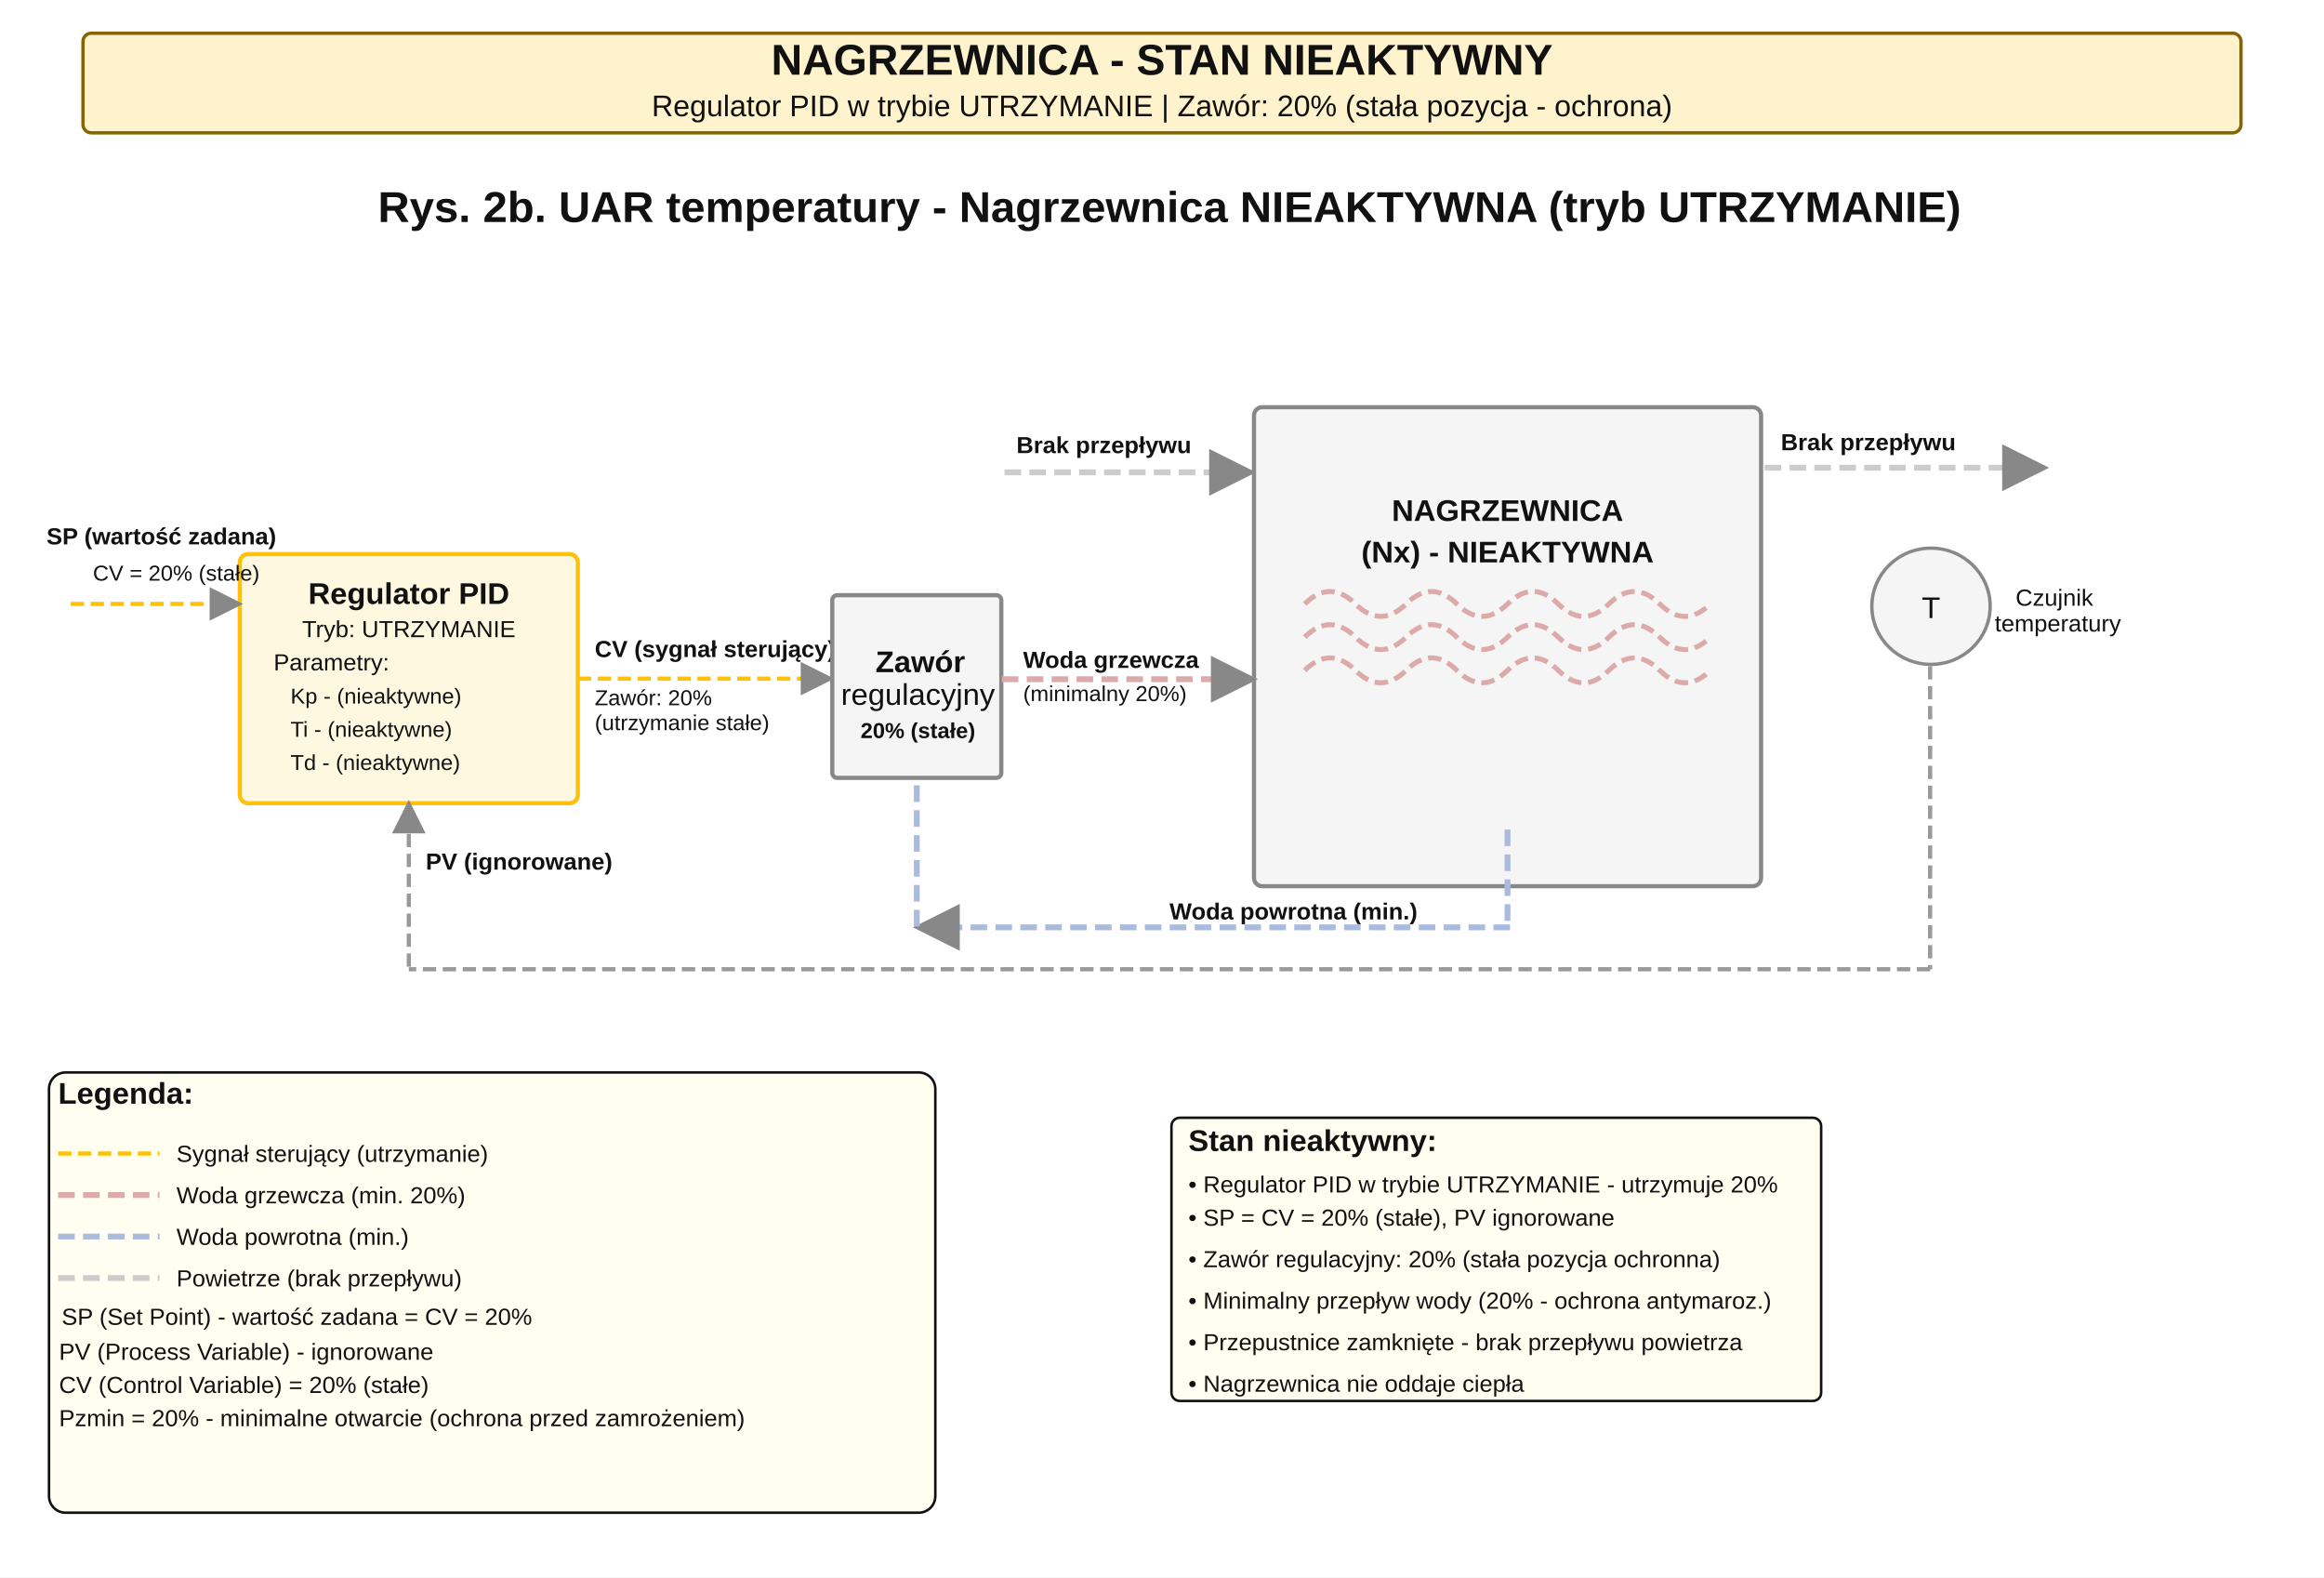
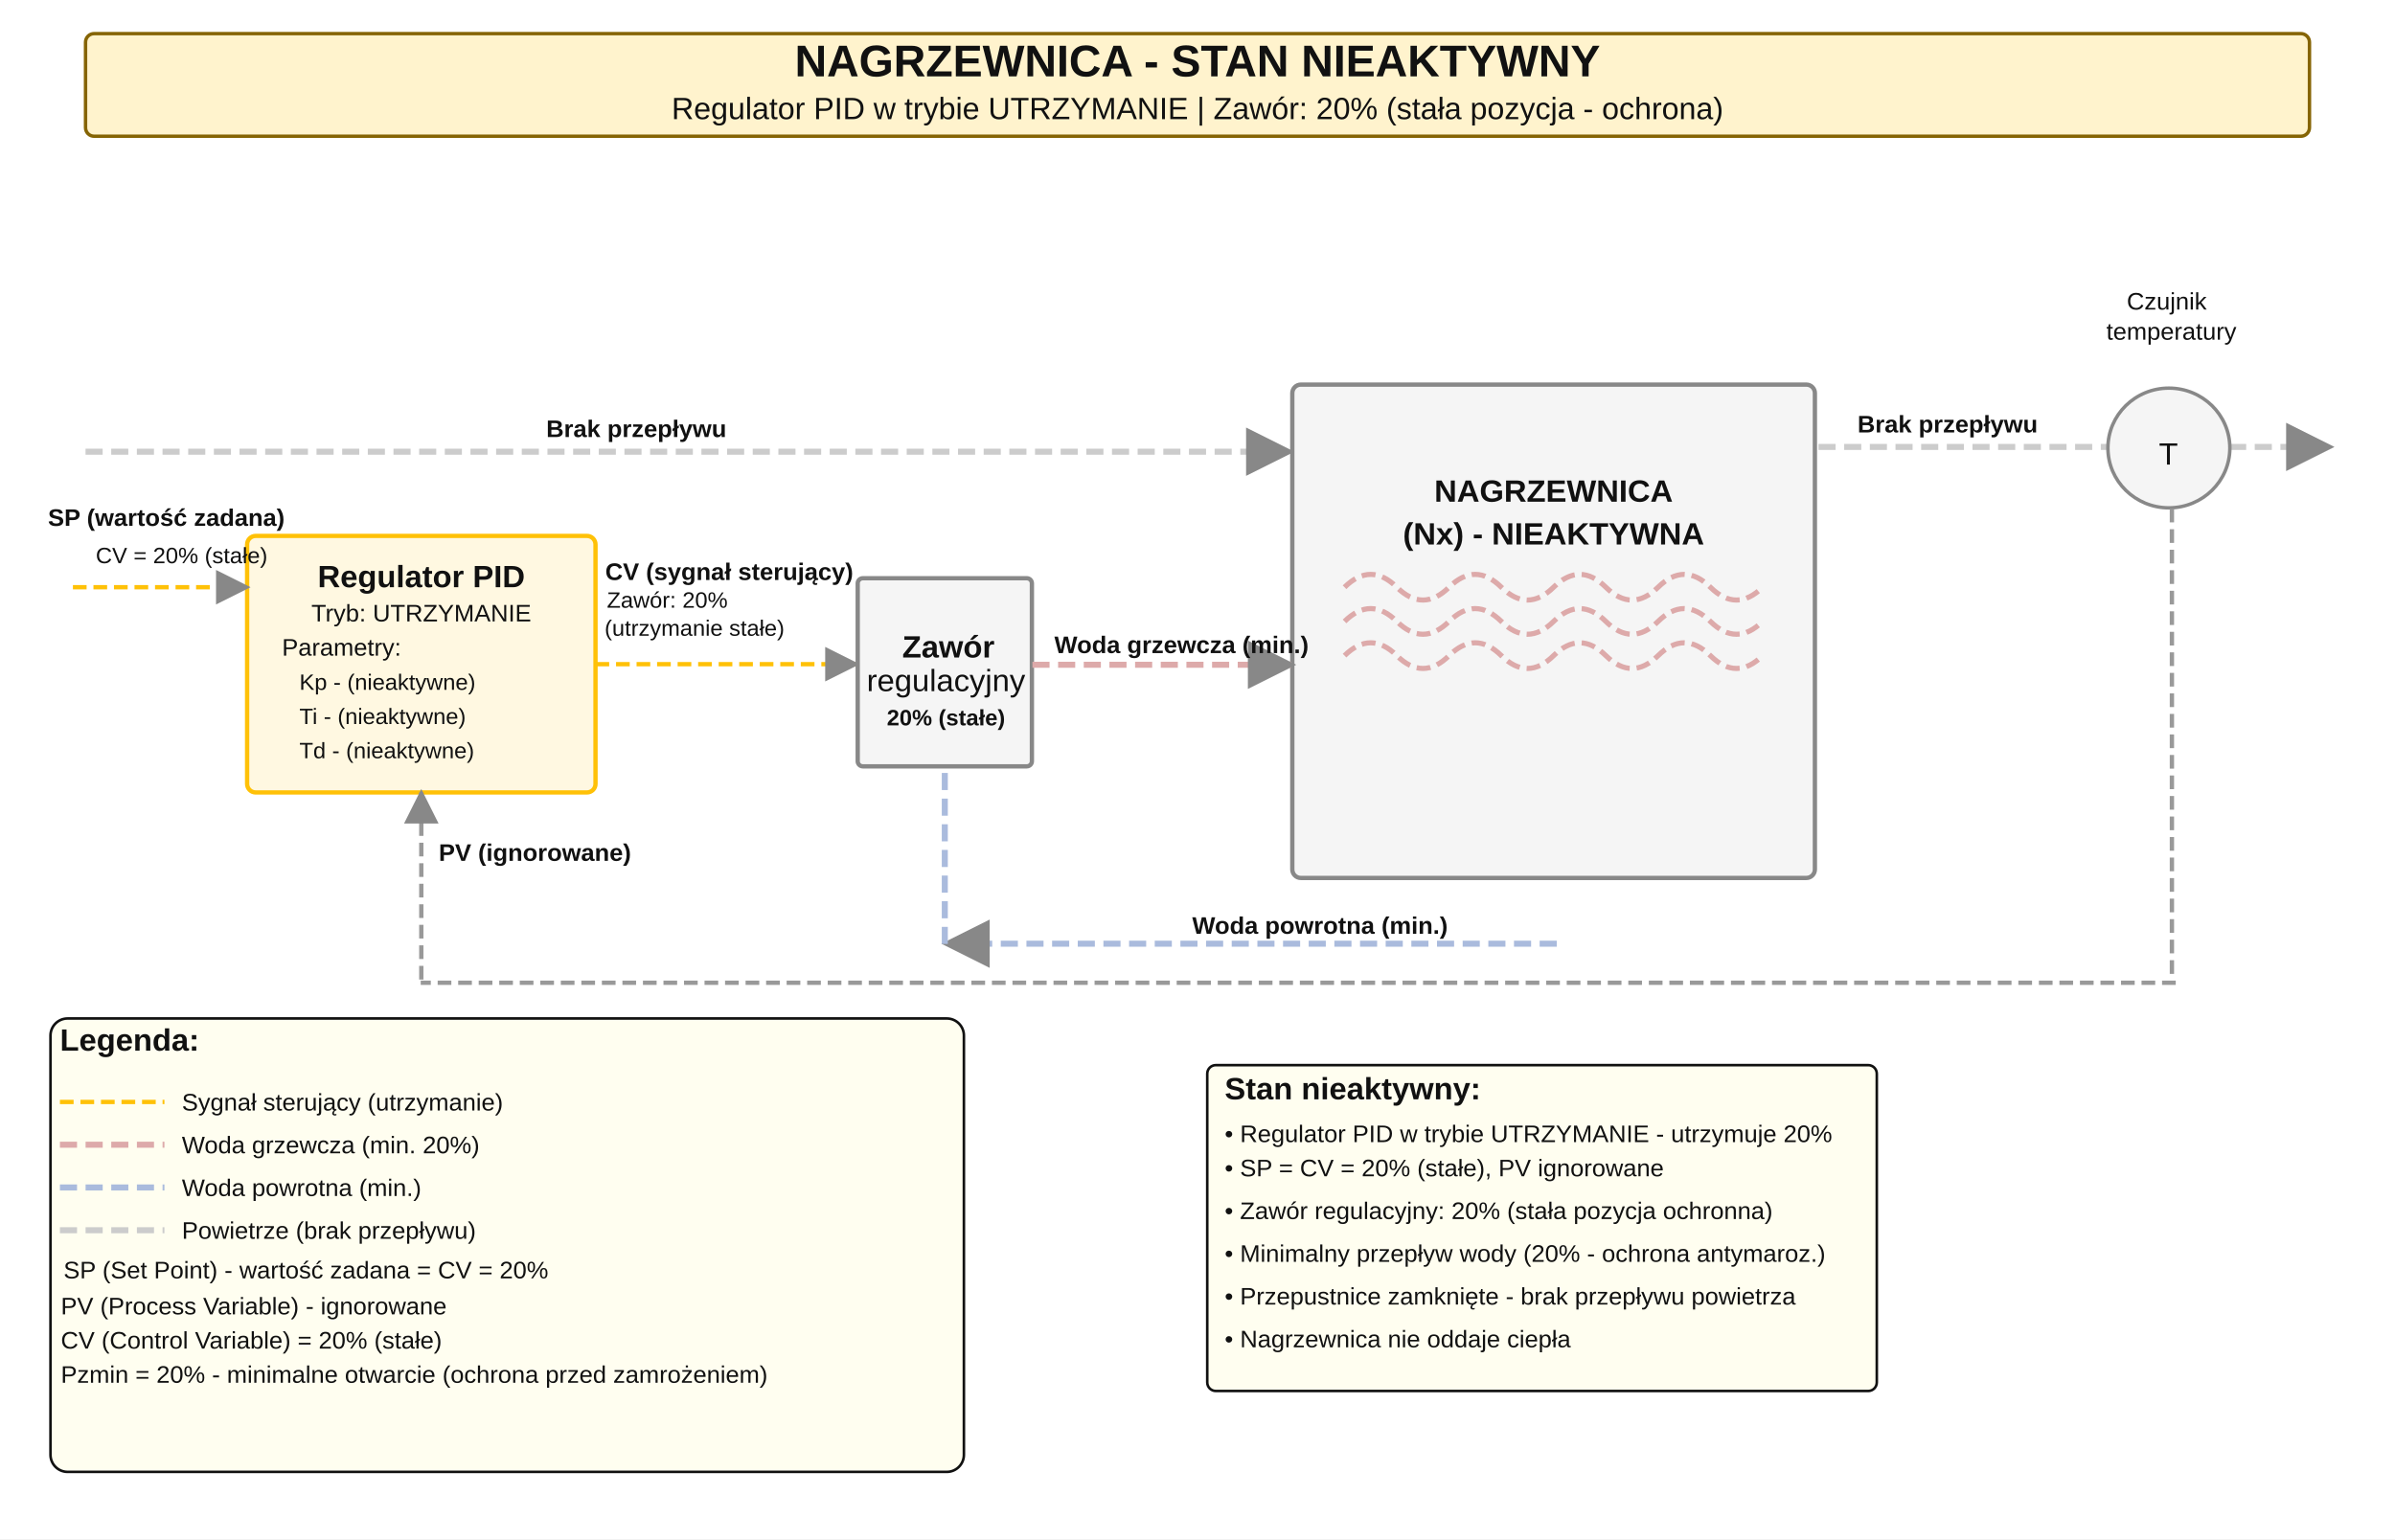
- <svg xmlns="http://www.w3.org/2000/svg" width="1400" height="950">
+ <svg xmlns="http://www.w3.org/2000/svg" viewBox="0 0.342 1400 900" width="1400px" height="900px">
  <defs>
    <marker id="arrow-head" markerHeight="8" markerWidth="8" orient="auto-start-reverse" refX="9" refY="5" viewBox="0 0 10 10">
      <path d="m0,0l10,5l-10,5l0,-10z" fill="#888" id="arrow1" />
    </marker>
-   </defs>
-   <style>
+     <style>
    .title { font-family: "Arial", sans-serif; font-weight: 600; font-size: 26px; fill: #111; }
    .label { font-family: "Arial", sans-serif; font-size: 18px; fill: #111; }
    .small-label { font-family: "Arial", sans-serif; font-size: 14px; fill: #111; }
    .note { font-family: "Arial", sans-serif; font-size: 16px; fill: #111; }
    .flow-label { font-family: "Arial", sans-serif; font-size: 15px; fill: #111; text-anchor: middle; }
    .component { stroke: #111; stroke-width: 2.2px; fill: #fff; }
    .duct { stroke: #333; stroke-width: 3px; fill: none; }
    .signal-line { stroke: #999; stroke-width: 2.5px; fill: none; stroke-dasharray: 8 4; }
    .signal-line-active { stroke: #ffc107; stroke-width: 2.5px; fill: none; stroke-dasharray: 8 4; }
    .water-line-hot-inactive { stroke: #daa; stroke-width: 3.5px; fill: none; stroke-dasharray: 10 5; }
    .water-line-return-inactive { stroke: #abd; stroke-width: 3.5px; fill: none; stroke-dasharray: 10 5; }
    .air-line-inactive { stroke: #ccc; stroke-width: 3.5px; fill: none; stroke-dasharray: 10 5; }
    .regulator { stroke: #ffc107; stroke-width: 2.5px; fill: #fff8e1; }
    .valve { stroke: #888; stroke-width: 2.5px; fill: #f5f5f5; }
    .heater { stroke: #888; stroke-width: 2.5px; fill: #f5f5f5; }
    .sensor { stroke: #888; stroke-width: 2px; fill: #f5f5f5; }
    .annotation { font-family: "Arial", sans-serif; font-size: 14px; fill: #111; }
    .param-label { font-family: "Arial", sans-serif; font-size: 13px; fill: #111; }
    .status-inactive { fill: #fff3cd; stroke: #856404; stroke-width: 2px; }
</style>
-   <rect width="1400" height="950" fill="#fff" />
+   </defs>
+   <rect width="1400" height="900" fill="#fff" y="0.342" />
  <rect class="status-inactive" x="50" y="20" width="1300" height="60" rx="5" />
  <text class="title" text-anchor="middle" x="700" y="45" fill="#856404" font-weight="bold">NAGRZEWNICA - STAN NIEAKTYWNY</text>
  <text class="label" text-anchor="middle" x="700" y="70" fill="#856404">Regulator PID w trybie UTRZYMANIE | Zawór: 20% (stała pozycja - ochrona)</text>
-   <g transform="matrix(1, 0, 0, 1, -66.41288, 54.21668)">
+   <g transform="matrix(1, 0, 0, 1, -66.41288, 4.216675)">
    <rect x="95.93" y="591.654" width="533.938" height="265.124" rx="10" ry="10" style="fill: rgb(255, 254, 240); stroke: rgb(17, 17, 17); stroke-width: 1.514px;" />
    <text class="label" font-weight="bold" x="0" y="0" style="white-space: pre;" transform="matrix(1.018278, 0, 0, 1, 101.4409, 610.4686)">Legenda:</text>
    <line class="signal-line-active" x1="101.441" y1="640.469" x2="162.538" y2="640.469" style="stroke-width: 2.523;" />
    <text class="annotation" x="70" y="35" style="white-space: pre;" transform="matrix(1.018278, 0, 0, 1, 101.4409, 610.4686)">Sygnał sterujący (utrzymanie)</text>
    <line class="water-line-hot-inactive" x1="101.441" y1="665.469" x2="162.538" y2="665.469" style="stroke-width: 3.532;" />
    <text class="annotation" x="70" y="60" style="white-space: pre;" transform="matrix(1.018278, 0, 0, 1, 101.4409, 610.4686)">Woda grzewcza (min. 20%)</text>
    <line class="water-line-return-inactive" x1="101.441" y1="690.469" x2="162.538" y2="690.469" style="stroke-width: 3.532;" />
    <text class="annotation" x="70" y="85" style="white-space: pre;" transform="matrix(1.018278, 0, 0, 1, 101.4409, 610.4686)">Woda powrotna (min.)</text>
    <line class="air-line-inactive" x1="101.441" y1="715.469" x2="162.538" y2="715.469" style="stroke-width: 3.532;" />
    <text class="annotation" x="70" y="110" style="white-space: pre;" transform="matrix(1.018278, 0, 0, 1, 101.4409, 610.4686)">Powietrze (brak przepływu)</text>
    <text class="annotation" x="0" y="20" style="white-space: pre;" transform="matrix(1.018278, 0, 0, 1, 103.5493, 723.6166)">SP (Set Point) - wartość zadana = CV = 20%</text>
    <text class="annotation" x="0" y="40" style="white-space: pre;" transform="matrix(1.018278, 0, 0, 1, 101.968, 724.6707)">PV (Process Variable) - ignorowane</text>
    <text class="annotation" x="0" y="60" style="white-space: pre;" transform="matrix(1.018278, 0, 0, 1, 101.968, 724.6707)">CV (Control Variable) = 20% (stałe)</text>
    <text class="annotation" x="0" y="80" style="white-space: pre;" transform="matrix(1.018278, 0, 0, 1, 101.968, 724.6707)">Pzmin = 20% - minimalne otwarcie (ochrona przed zamrożeniem)</text>
  </g>
-   <text class="title" text-anchor="middle" x="700" y="120" style="white-space: pre;" transform="matrix(1.018278, 0, 0, 1, -8.293183, 13.70424)">Rys. 2b. UAR temperatury - Nagrzewnica NIEAKTYWNA (tryb UTRZYMANIE)</text>
-   <rect class="regulator" x="144.449" y="333.704" width="203.656" height="150" rx="5" style="stroke-width: 2.523;" />
-   <text class="label" text-anchor="middle" x="250" y="350" font-weight="bold" style="white-space: pre;" fill="#856404" transform="matrix(1.018278, 0, 0, 1, -8.293183, 13.70424)">Regulator PID</text>
-   <text class="small-label" text-anchor="middle" x="250" y="370" style="white-space: pre;" fill="#856404" transform="matrix(1.018278, 0, 0, 1, -8.293183, 13.70424)">Tryb: UTRZYMANIE</text>
-   <text class="small-label" x="170" y="390" style="white-space: pre;" transform="matrix(1.018278, 0, 0, 1, -8.293183, 13.70424)">Parametry:</text>
-   <text class="param-label" x="180" y="410" style="white-space: pre;" transform="matrix(1.018278, 0, 0, 1, -8.293183, 13.70424)">Kp - (nieaktywne)</text>
-   <text class="param-label" x="180" y="430" style="white-space: pre;" transform="matrix(1.018278, 0, 0, 1, -8.293183, 13.70424)">Ti - (nieaktywne)</text>
-   <text class="param-label" x="180" y="450" style="white-space: pre;" transform="matrix(1.018278, 0, 0, 1, -8.293183, 13.70424)">Td - (nieaktywne)</text>
-   <line class="signal-line-active" marker-end="url(#arrow-head)" x1="42.621" y1="363.704" x2="144.448" y2="363.704" style="stroke-width: 2.523;" />
-   <text class="annotation" x="60" y="340" style="white-space: pre;" fill="#856404" font-weight="bold" transform="matrix(1.018278, 0, 0, 1, -33.06624, -12.16687)">SP (wartość zadana)</text>
-   <text class="param-label" x="60" y="360" style="white-space: pre;" fill="#856404" transform="matrix(1.018278, 0, 0, 1, -5.130657, -10.34409)">CV = 20% (stałe)</text>
-   <line class="signal-line" marker-end="url(#arrow-head)" x1="246.276" y1="582.167" x2="246.276" y2="483.704" style="stroke-width: 2.523;" />
-   <text class="annotation" x="260" y="510" style="white-space: pre;" fill="#999" font-weight="bold" transform="matrix(1.018278, 0, 0, 1, -8.293183, 13.70424)">PV (ignorowane)</text>
-   <line class="signal-line-active" marker-end="url(#arrow-head)" x1="348.104" y1="408.704" x2="500.532" y2="408.704" style="stroke-width: 2.523;" />
-   <text class="annotation" x="360" y="385" style="white-space: pre;" fill="#856404" font-weight="bold" transform="matrix(1.018278, 0, 0, 1, -8.293185, 10.70424)">CV (sygnał sterujący)</text>
-   <text class="param-label" x="360" y="405" style="white-space: pre;" fill="#856404" transform="matrix(1.018278, 0, 0, 1, -8.293185, 19.70424)">Zawór: 20%</text>
-   <text class="param-label" x="360" y="420" style="white-space: pre;" fill="#856404" transform="matrix(1.018278, 0, 0, 1, -8.293185, 19.70424)">(utrzymanie stałe)</text>
-   <rect class="valve" x="501.373" y="358.448" width="101.828" height="110" rx="3" style="stroke-width: 2.523;" />
-   <text class="label" text-anchor="middle" x="50" y="30" font-weight="bold" style="white-space: pre;" fill="#888" transform="matrix(1.018278, 0, 0, 1, 503.4813, 374.7878)">Zawór</text>
-   <text class="label" text-anchor="middle" x="50" y="50" style="white-space: pre;" fill="#888" transform="matrix(1.018278, 0, 0, 1, 502.0626, 374.4774)">regulacyjny</text>
-   <text class="param-label" text-anchor="middle" x="50" y="70" style="white-space: pre;" fill="#856404" font-weight="bold" transform="matrix(1.018278, 0, 0, 1, 502.0626, 374.4774)">20% (stałe)</text>
-   <rect class="heater" x="755.415" y="245.227" width="305.483" height="288.477" rx="5" style="stroke-width: 2.523;" />
-   <text class="label" text-anchor="middle" x="900" y="300" font-weight="bold" font-size="22" style="white-space: pre;" fill="#888" transform="matrix(1.018278, 0, 0, 1, -8.293183, 13.70424)">NAGRZEWNICA</text>
-   <text class="label" text-anchor="middle" x="900" y="325" font-weight="bold" font-size="20" style="white-space: pre;" fill="#888" transform="matrix(1.018278, 0, 0, 1, -8.293183, 13.70424)">(Nx) - NIEAKTYWNA</text>
-   <g transform="matrix(1.018278, 0, 0, 1, 785.9637, 363.7043)">
+   <rect class="regulator" x="144.449" y="313.704" width="203.656" height="150" rx="5" style="stroke-width: 2.523;" />
+   <text class="label" text-anchor="middle" x="250" y="330" font-weight="bold" style="white-space: pre;" fill="#856404" transform="matrix(1.018278, 0, 0, 1, -8.293183, 13.70424)">Regulator PID</text>
+   <text class="small-label" text-anchor="middle" x="250" y="350" style="white-space: pre;" fill="#856404" transform="matrix(1.018278, 0, 0, 1, -8.293183, 13.70424)">Tryb: UTRZYMANIE</text>
+   <text class="small-label" x="170" y="370" style="white-space: pre;" transform="matrix(1.018278, 0, 0, 1, -8.293183, 13.70424)">Parametry:</text>
+   <text class="param-label" x="180" y="390" style="white-space: pre;" transform="matrix(1.018278, 0, 0, 1, -8.293183, 13.70424)">Kp - (nieaktywne)</text>
+   <text class="param-label" x="180" y="410" style="white-space: pre;" transform="matrix(1.018278, 0, 0, 1, -8.293183, 13.70424)">Ti - (nieaktywne)</text>
+   <text class="param-label" x="180" y="430" style="white-space: pre;" transform="matrix(1.018278, 0, 0, 1, -8.293183, 13.70424)">Td - (nieaktywne)</text>
+   <line class="signal-line-active" marker-end="url(#arrow-head)" x1="42.621" y1="343.704" x2="144.448" y2="343.704" style="stroke-width: 2.523;" />
+   <text class="annotation" x="60" y="320" style="white-space: pre;" fill="#856404" font-weight="bold" transform="matrix(1.018278, 0, 0, 1, -33.06624, -12.16687)">SP (wartość zadana)</text>
+   <text class="param-label" x="60" y="340" style="white-space: pre;" fill="#856404" transform="matrix(1.018278, 0, 0, 1, -5.130657, -10.34409)">CV = 20% (stałe)</text>
+   <line class="signal-line" marker-end="url(#arrow-head)" x1="246.276" y1="573.104" x2="246.276" y2="463.704" style="stroke-width: 2.523;" />
+   <text class="annotation" x="260" y="490" style="white-space: pre;" fill="#999" font-weight="bold" transform="matrix(1.018278, 0, 0, 1, -8.293183, 13.70424)">PV (ignorowane)</text>
+   <line class="signal-line-active" marker-end="url(#arrow-head)" x1="348.104" y1="388.704" x2="500.532" y2="388.704" style="stroke-width: 2.523;" />
+   <text class="annotation" x="360" y="365" style="white-space: pre;" fill="#856404" font-weight="bold" transform="matrix(1.018278, 0, 0, 1, -12.77688, -25.52952)">CV (sygnał sterujący)</text>
+   <text class="param-label" x="360" y="385" style="white-space: pre;" fill="#856404" transform="matrix(1.018278, 0, 0, 1, -11.82618, -29.30089)">Zawór: 20%</text>
+   <text class="param-label" x="360" y="400" style="white-space: pre;" fill="#856404" transform="matrix(1.018278, 0, 0, 1, -13.19337, -27.92055)">(utrzymanie stałe)</text>
+   <rect class="valve" x="501.373" y="338.448" width="101.828" height="110" rx="3" style="stroke-width: 2.523;" />
+   <text class="label" text-anchor="middle" x="50" y="30" font-weight="bold" style="white-space: pre;" fill="#888" transform="matrix(1.018278, 0, 0, 1, 503.4813, 354.7878)">Zawór</text>
+   <text class="label" text-anchor="middle" x="50" y="50" style="white-space: pre;" fill="#888" transform="matrix(1.018278, 0, 0, 1, 502.0626, 354.4774)">regulacyjny</text>
+   <text class="param-label" text-anchor="middle" x="50" y="70" style="white-space: pre;" fill="#856404" font-weight="bold" transform="matrix(1.018278, 0, 0, 1, 502.0626, 354.4774)">20% (stałe)</text>
+   <rect class="heater" x="755.415" y="225.227" width="305.483" height="288.477" rx="5" style="stroke-width: 2.523;" />
+   <text class="label" text-anchor="middle" x="900" y="280" font-weight="bold" font-size="22" style="white-space: pre;" fill="#888" transform="matrix(1.018278, 0, 0, 1, -8.293183, 13.70424)">NAGRZEWNICA</text>
+   <text class="label" text-anchor="middle" x="900" y="305" font-weight="bold" font-size="20" style="white-space: pre;" fill="#888" transform="matrix(1.018278, 0, 0, 1, -8.293183, 13.70424)">(Nx) - NIEAKTYWNA</text>
+   <g transform="matrix(1.018278, 0, 0, 1, 785.9637, 343.7043)">
    <path d="M 0,0 Q 15,-15 30,0 T 60,0 T 90,0 T 120,0 T 150,0 T 180,0 T 210,0 T 240,0" stroke="#daa" stroke-width="3" fill="none" stroke-dasharray="8 4" />
    <path d="M 0,20 Q 15,5 30,20 T 60,20 T 90,20 T 120,20 T 150,20 T 180,20 T 210,20 T 240,20" stroke="#daa" stroke-width="3" fill="none" stroke-dasharray="8 4" />
    <path d="M 0,40 Q 15,25 30,40 T 60,40 T 90,40 T 120,40 T 150,40 T 180,40 T 210,40 T 240,40" stroke="#daa" stroke-width="3" fill="none" stroke-dasharray="8 4" />
  </g>
-   <line class="water-line-hot-inactive" marker-end="url(#arrow-head)" x1="603.515" y1="409.048" x2="754.888" y2="409.048" style="stroke-width: 3.532;" />
-   <text class="annotation" x="660" y="330" fill="#daa" font-weight="bold" style="white-space: pre;" transform="matrix(1.018278, 0, 0, 1, -55.73096, 72.21082)">Woda grzewcza</text>
-   <text class="param-label" x="660" y="350" fill="#daa" style="white-space: pre;" transform="matrix(1.018278, 0, 0, 1, -55.73096, 72.21082)">(minimalny 20%)</text>
-   <line class="water-line-return-inactive" x1="908.159" y1="499.56" x2="908.158" y2="559.53" style="stroke-width: 3.532;" />
-   <line class="water-line-return-inactive" marker-end="url(#arrow-head)" x1="909.665" y1="558.477" x2="552.741" y2="558.477" style="stroke-width: 3.532;" />
-   <line class="water-line-return-inactive" x1="552.287" y1="557.95" x2="552.287" y2="469.502" style="stroke-width: 3.532;" />
-   <text class="annotation" x="700" y="540" fill="#abd" font-weight="bold" style="white-space: pre;" transform="matrix(1.018278, 0, 0, 1, -8.293183, 13.70424)">Woda powrotna (min.)</text>
-   <line class="air-line-inactive" marker-end="url(#arrow-head)" x1="605.096" y1="284.465" x2="753.834" y2="284.465" style="stroke-width: 3.532;" />
-   <text class="annotation" x="640" y="460" fill="#ccc" font-weight="bold" style="white-space: pre;" transform="matrix(1.018278, 0, 0, 1, -39.39131, -187.1157)">Brak przepływu</text>
-   <line class="air-line-inactive" marker-end="url(#arrow-head)" x1="1063.01" y1="281.676" x2="1231.56" y2="281.676" style="stroke-width: 3.532;" />
-   <text class="annotation" x="1100" y="385" fill="#ccc" font-weight="bold" style="white-space: pre;" transform="matrix(1.018278, 0, 0, 1, -47.29762, -113.8507)">Brak przepływu</text>
-   <circle class="sensor" cx="1150" cy="470" r="35" transform="matrix(1.018278, 0, 0, 1, -7.76613, -104.8902)" />
-   <text class="label" text-anchor="middle" x="1150" y="475" font-size="16" style="white-space: pre;" fill="#888" transform="matrix(1.018278, 0, 0, 1, -7.76613, -102.7818)">T</text>
-   <text class="small-label" text-anchor="middle" x="1150" y="525" style="white-space: pre;" fill="#888" transform="matrix(1.018278, 0, 0, 1, 66.55305, -160.2343)">Czujnik</text>
-   <text class="small-label" text-anchor="middle" x="1150" y="540" style="white-space: pre;" fill="#888" transform="matrix(1.018278, 0, 0, 1, 68.66146, -159.7072)">temperatury</text>
-   <line class="signal-line" x1="1162.72" y1="401.163" x2="1162.72" y2="583.702" style="stroke-width: 2.523;" />
-   <line class="signal-line" x1="1162.73" y1="583.704" x2="246.277" y2="583.704" style="stroke-width: 2.523;" />
-   <g transform="matrix(1, 0, 0, 1, -39.53138, 29.44363)">
+   <line class="water-line-hot-inactive" marker-end="url(#arrow-head)" x1="603.515" y1="389.048" x2="754.888" y2="389.048" style="stroke-width: 3.532;" />
+   <text class="annotation" x="660" y="310" fill="#daa" font-weight="bold" style="white-space: pre;" transform="matrix(1.018278, 0, 0, 1, -55.73096, 72.21082)">Woda grzewcza (min.)</text>
+   <line class="water-line-return-inactive" x1="908.158" y1="552.176" x2="907.801" y2="479.56" style="stroke-width: 3.532; transform-origin: 907.98px 515.868px;" transform="matrix(-1, 0, 0, -1, -0.00012207, 0)" />
+   <line class="water-line-return-inactive" marker-end="url(#arrow-head)" x1="910.003" y1="552.149" x2="553.08" y2="552.149" style="stroke-width: 3.532;" />
+   <line class="water-line-return-inactive" x1="552.287" y1="552.305" x2="552.287" y2="449.502" style="stroke-width: 3.532;" />
+   <text class="annotation" x="700" y="520" fill="#abd" font-weight="bold" style="white-space: pre;" transform="matrix(1.018278, 0, 0, 1, -15.8883, 26.35072)">Woda powrotna (min.)</text>
+   <line class="air-line-inactive" marker-end="url(#arrow-head)" x1="50.008" y1="264.465" x2="753.834" y2="264.465" style="stroke-width: 3.532;" />
+   <text class="annotation" x="640" y="440" fill="#ccc" font-weight="bold" style="white-space: pre;" transform="matrix(1.018278, 0, 0, 1, -332.3967, -184.1085)">Brak przepływu</text>
+   <line class="air-line-inactive" marker-end="url(#arrow-head)" x1="1063.01" y1="261.676" x2="1361.79" y2="261.676" style="stroke-width: 3.532;" />
+   <text class="annotation" x="1100" y="365" fill="#ccc" font-weight="bold" style="white-space: pre;" transform="matrix(1.018278, 0, 0, 1, -34.30934, -111.8032)">Brak przepływu</text>
+   <circle class="sensor" cx="1150" cy="450" r="35" transform="matrix(1.018278, 0, 0, 1, 96.80728, -187.7102)" />
+   <text class="label" text-anchor="middle" x="1150" y="455" font-size="16" style="white-space: pre;" fill="#888" transform="matrix(1.018278, 0, 0, 1, 96.53779, -183.0088)">T</text>
+   <text class="small-label" text-anchor="middle" x="1150" y="505" style="white-space: pre;" fill="#888" transform="matrix(1.018278, 0, 0, 1, 95.53677, -323.6494)">Czujnik</text>
+   <text class="small-label" text-anchor="middle" x="1150" y="520" style="white-space: pre;" fill="#888" transform="matrix(1.018278, 0, 0, 1, 98.25317, -321.0287)">temperatury</text>
+   <line class="signal-line" x1="1269.59" y1="297.788" x2="1269.59" y2="571.587" style="stroke-width: 2.523;" />
+   <line class="signal-line" x1="1271.83" y1="574.983" x2="245.929" y2="574.983" style="stroke-width: 2.523;" />
+   <g transform="matrix(1, 0, 0, 1, -39.53138, -20.55637)">
    <g>
-       <rect x="745.233" y="643.704" width="391.385" height="170.542" fill="#fffef0" stroke="#111" stroke-width="1.5" rx="5" style="stroke-width: 1.514;" />
+       <rect x="745.233" y="643.704" width="391.385" height="190.542" fill="#fffef0" stroke="#111" stroke-width="1.5" rx="5" style="stroke-width: 1.514;" />
    </g>
    <text class="label" font-weight="bold" x="0" y="0" style="white-space: pre;" fill="#856404" transform="matrix(1.018278, 0, 0, 1, 755.4154, 663.7043)">Stan nieaktywny:</text>
    <text class="annotation" x="0" y="25" style="white-space: pre;" transform="matrix(1.018278, 0, 0, 1, 755.4154, 663.7043)">• Regulator PID w trybie UTRZYMANIE - utrzymuje 20%</text>
    <text class="annotation" x="0" y="45" style="white-space: pre;" transform="matrix(1.018278, 0, 0, 1, 755.4154, 663.7043)">• SP = CV = 20% (stałe), PV ignorowane</text>
    <text class="annotation" x="0" y="70" style="white-space: pre;" transform="matrix(1.018278, 0, 0, 1, 755.4154, 663.7043)">• Zawór regulacyjny: 20% (stała pozycja ochronna)</text>
    <text class="annotation" x="0" y="95" style="white-space: pre;" transform="matrix(1.018278, 0, 0, 1, 755.4154, 663.7043)">• Minimalny przepływ wody (20% - ochrona antymaroz.)</text>
    <text class="annotation" x="0" y="120" style="white-space: pre;" transform="matrix(1.018278, 0, 0, 1, 755.4154, 663.7043)">• Przepustnice zamknięte - brak przepływu powietrza</text>
    <text class="annotation" x="0" y="145" style="white-space: pre;" transform="matrix(1.018278, 0, 0, 1, 755.4154, 663.7043)">• Nagrzewnica nie oddaje ciepła</text>
  </g>
</svg>
